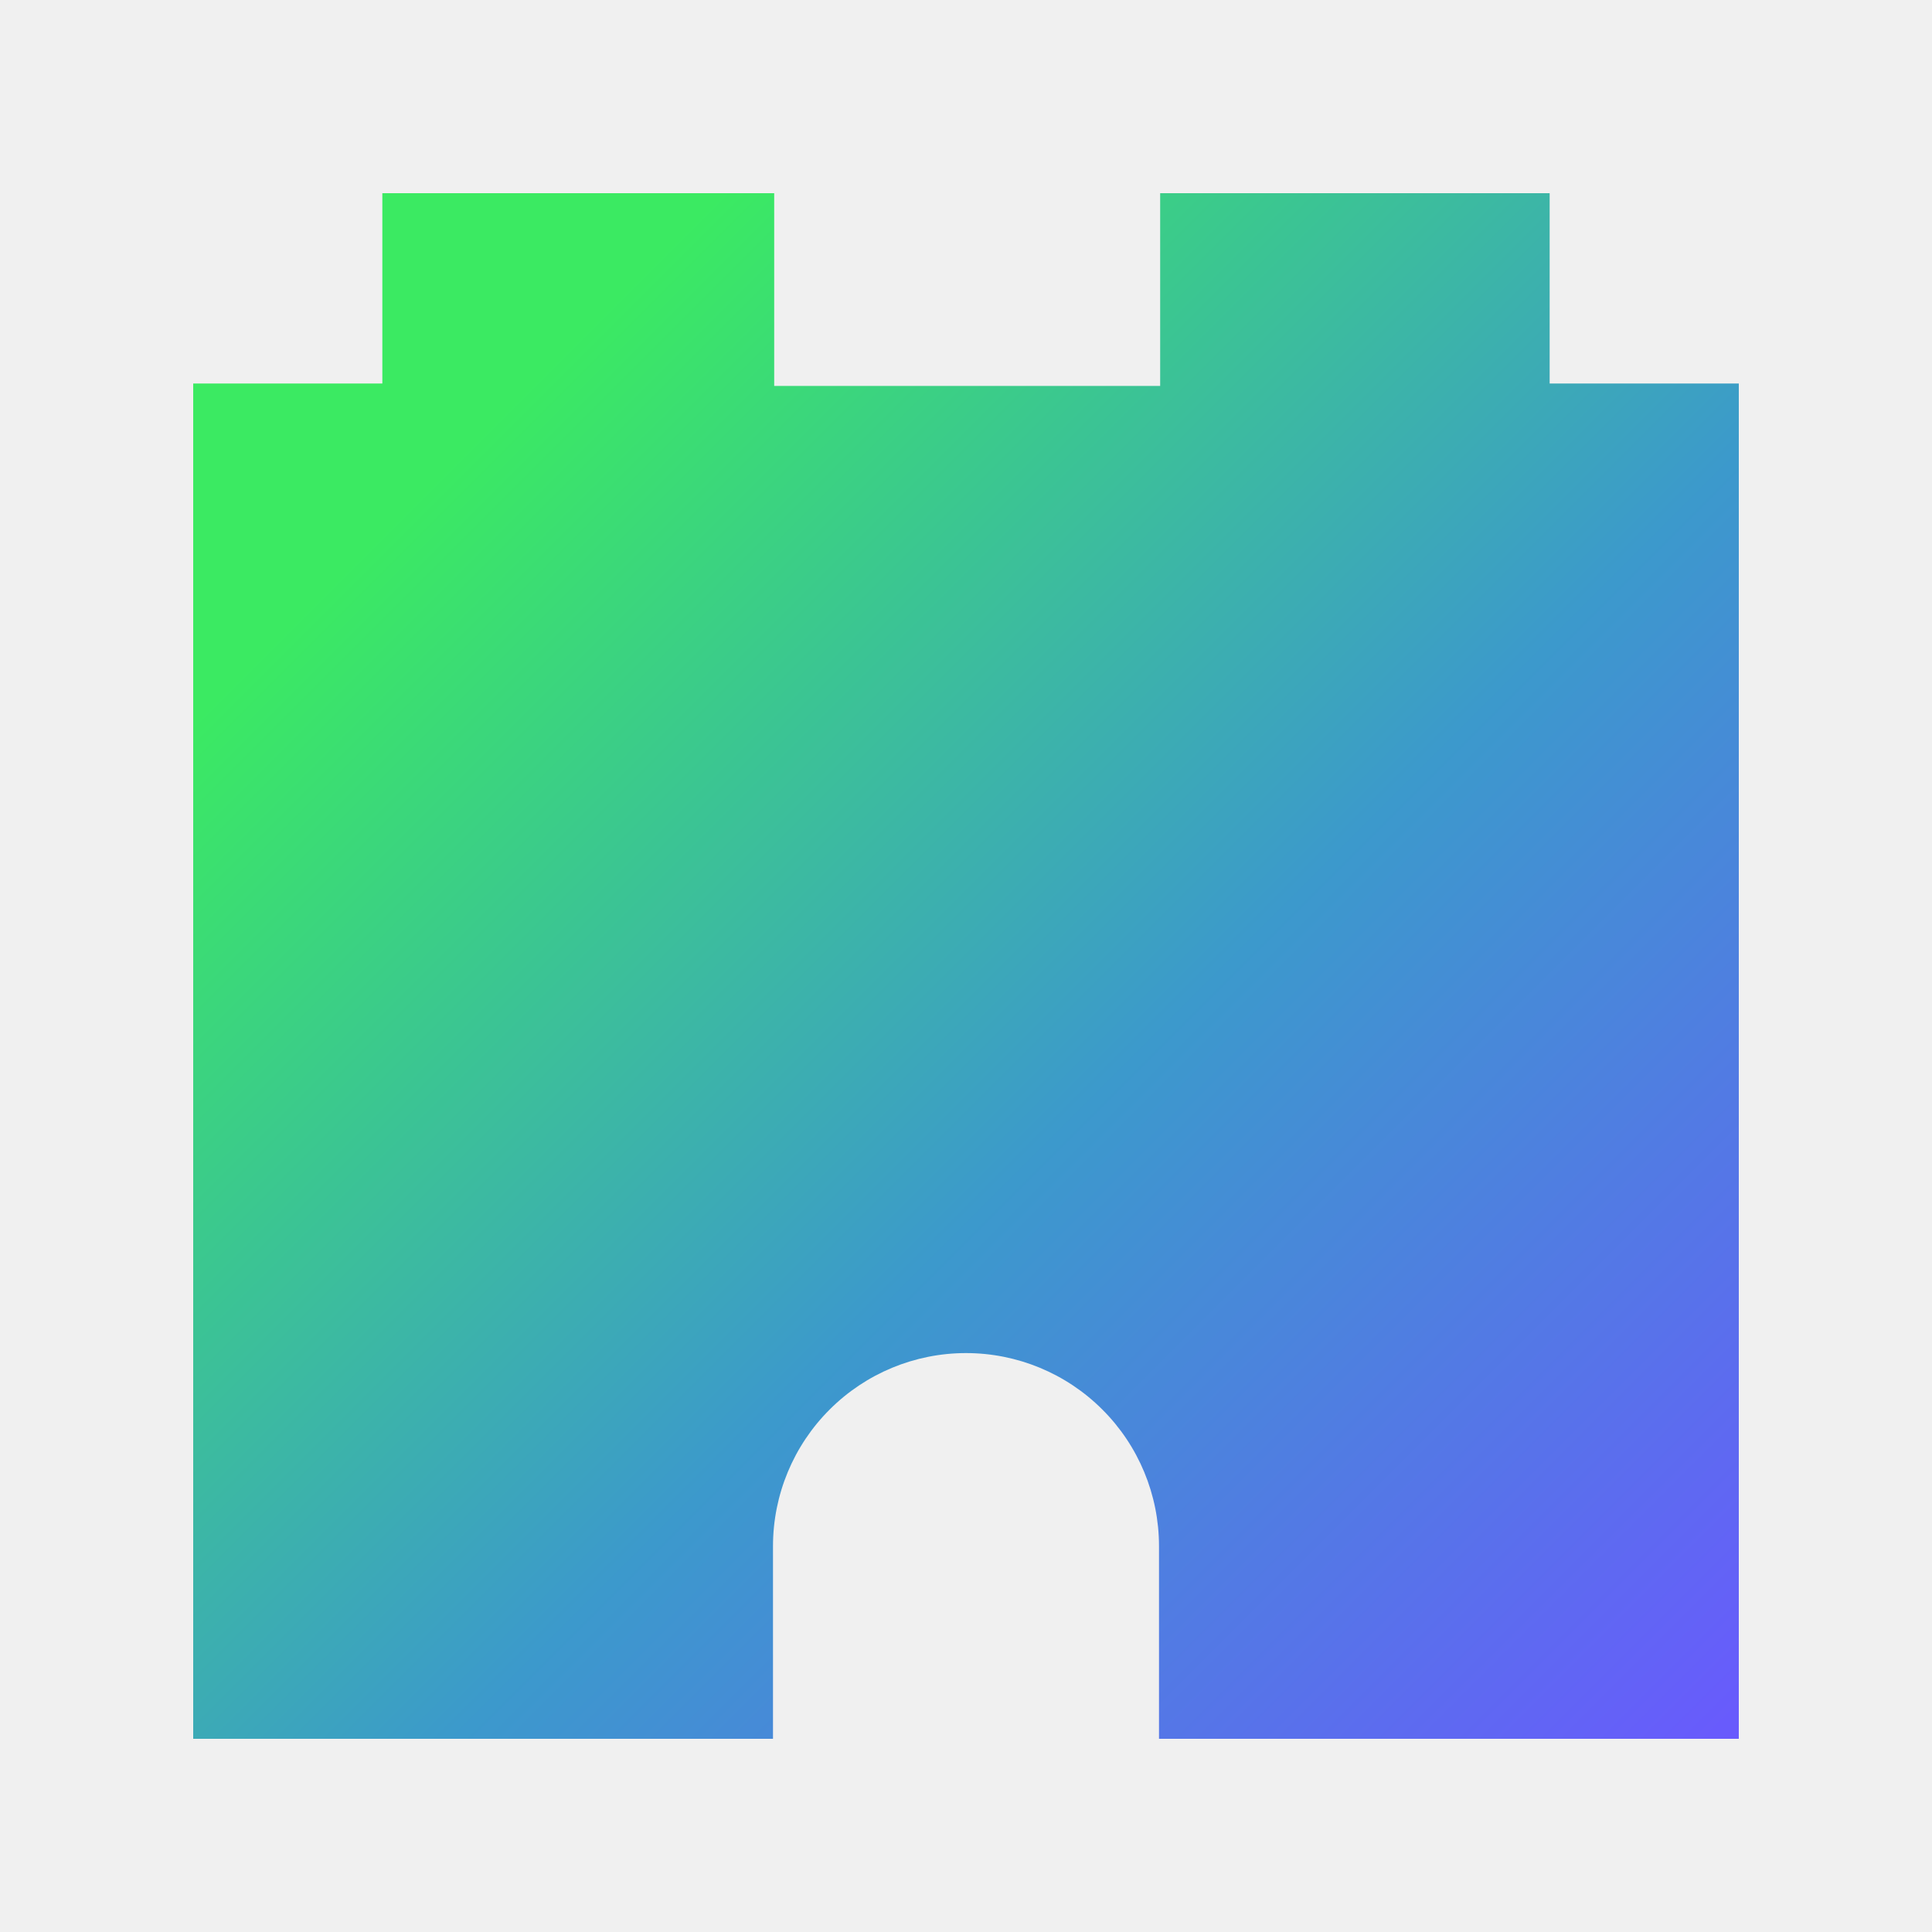
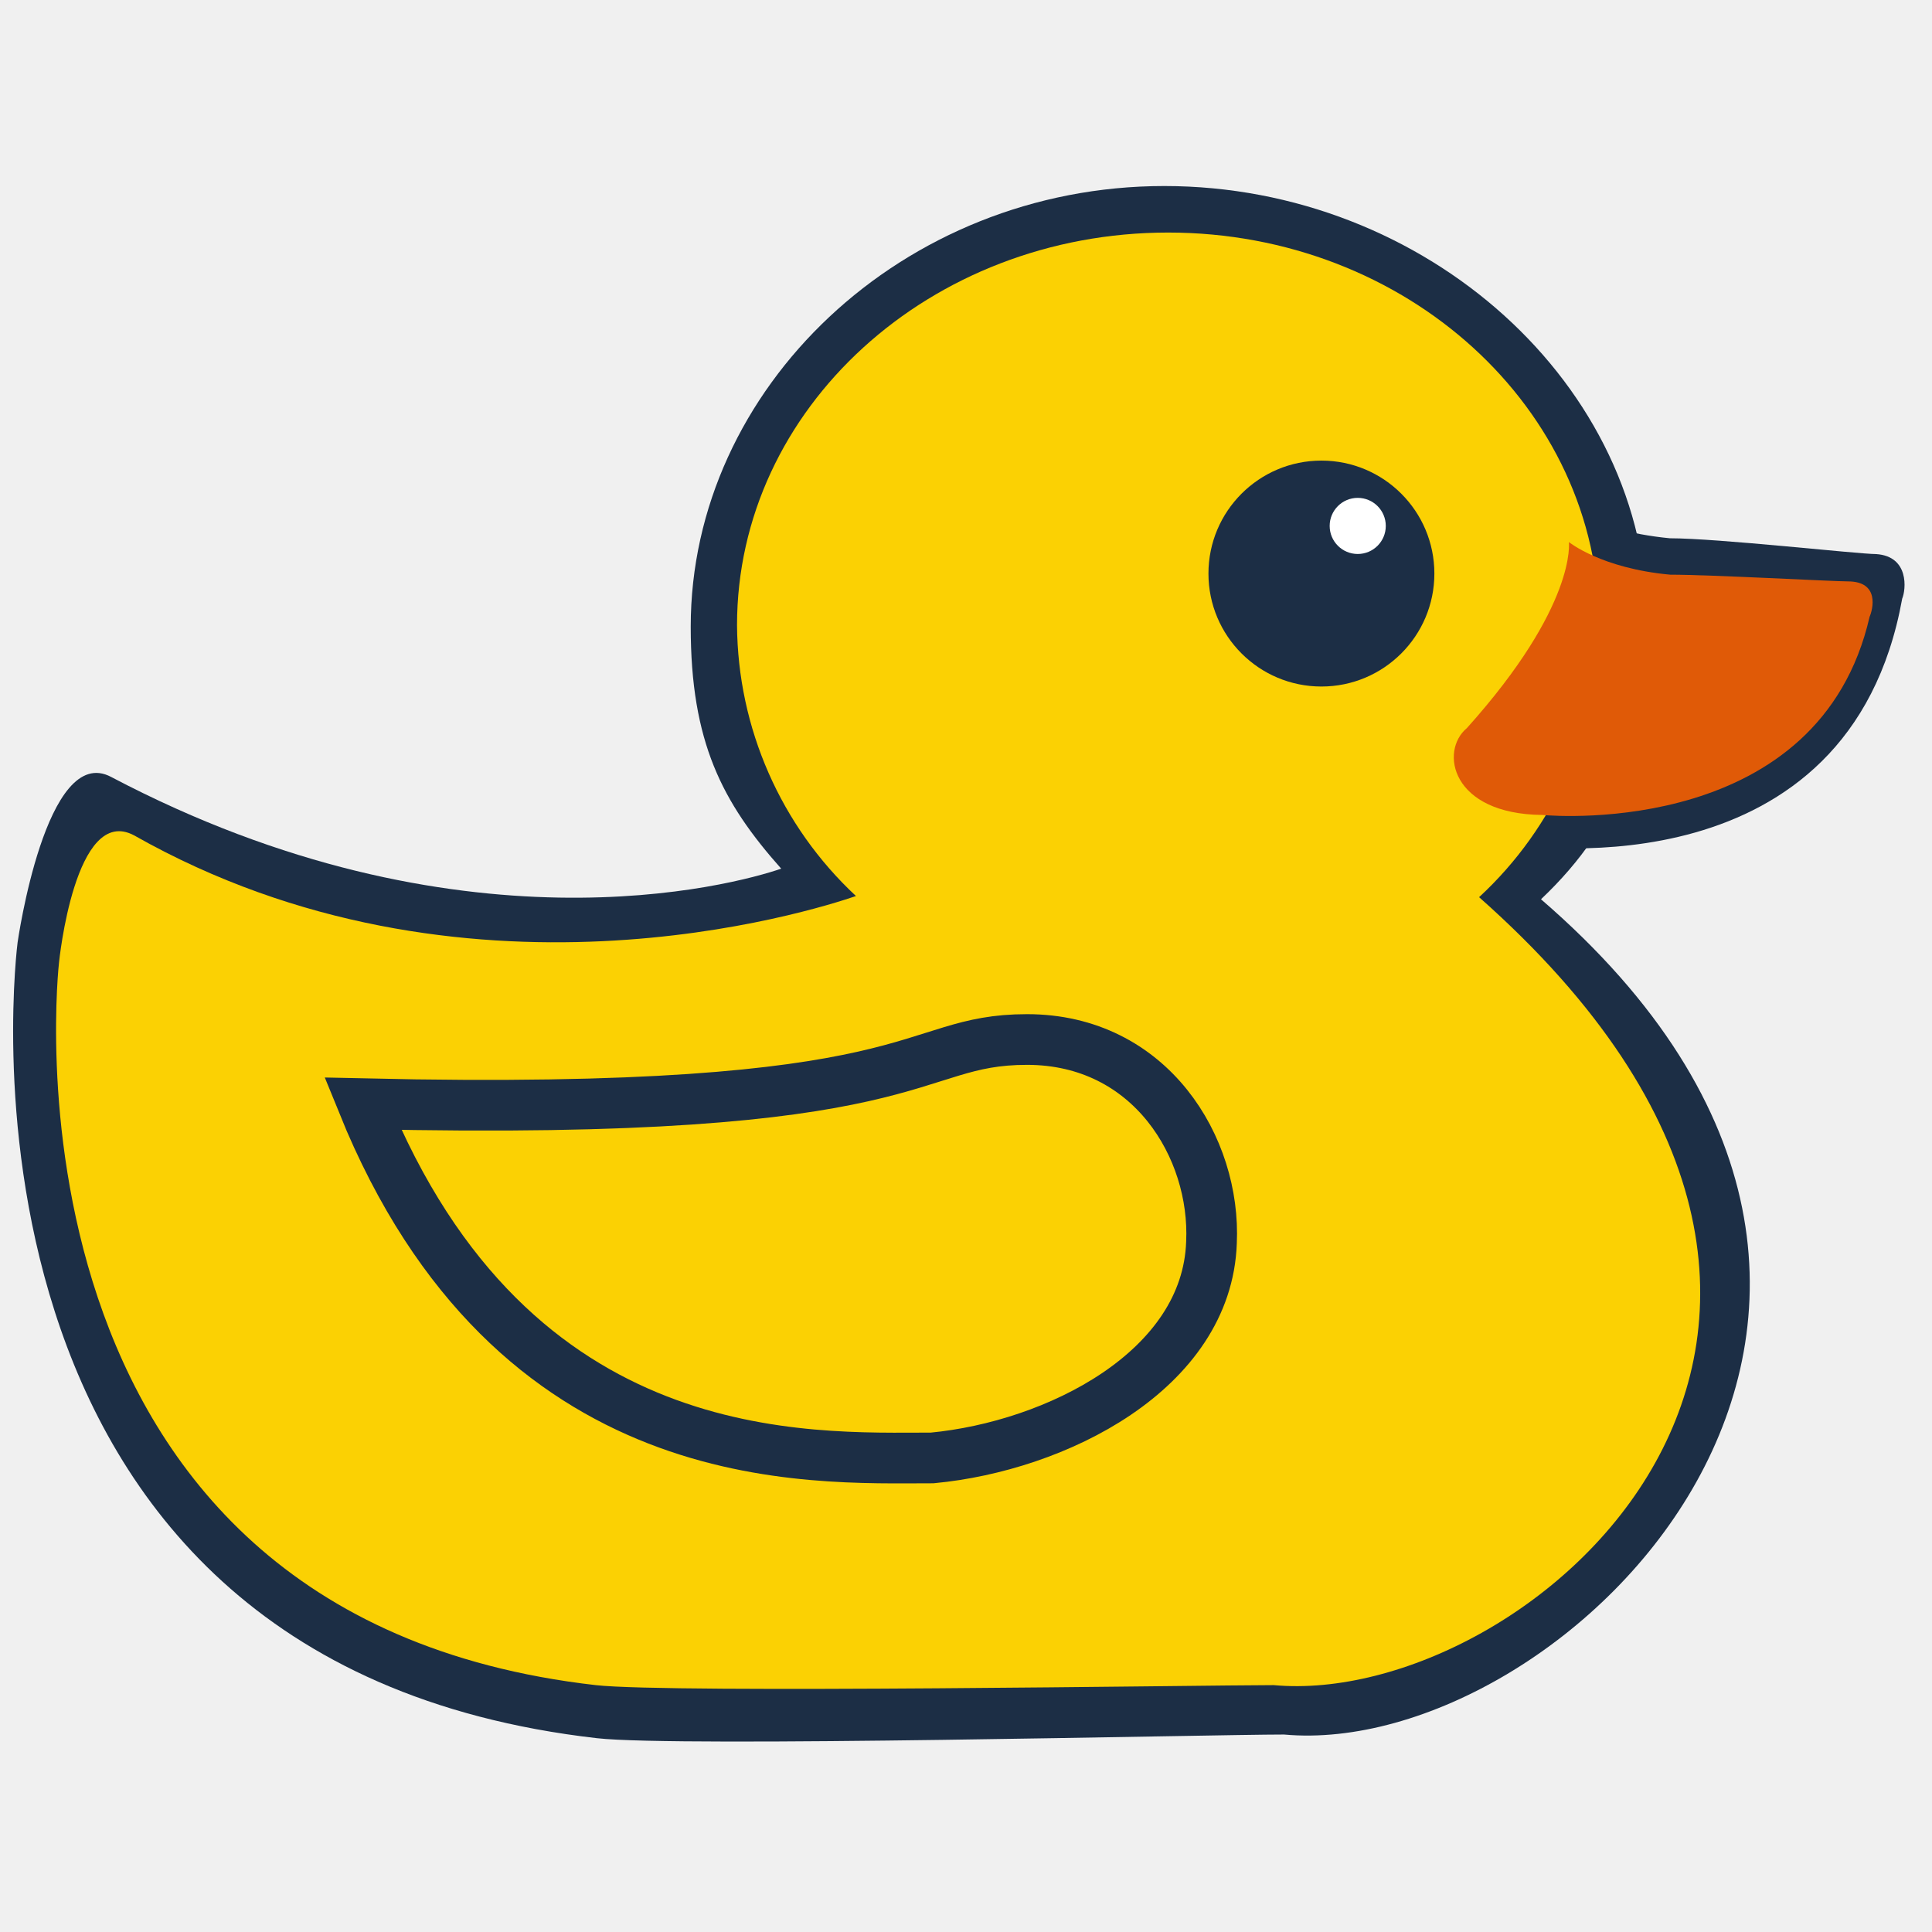
- <svg xmlns="http://www.w3.org/2000/svg" width="40" height="40" viewBox="0 0 40 40" fill="none">
-   <path d="M32.084 7.94V4H24.02V7.99H16.029V4H7.916V7.94H4V36H16.004V32.005C16.006 30.946 16.427 29.931 17.177 29.183C17.926 28.434 18.941 28.014 20 28.014C21.059 28.014 22.074 28.434 22.823 29.183C23.573 29.931 23.994 30.946 23.996 32.005V36H36V7.94H32.084Z" fill="url(#paint0_linear)" />
-   <defs>
-     <linearGradient id="paint0_linear" x1="2.942" y1="4.9" x2="37.777" y2="39.734" gradientUnits="userSpaceOnUse">
-       <stop offset="0.159" stop-color="#3BEA62" />
-       <stop offset="0.54" stop-color="#3C99CC" />
-       <stop offset="0.937" stop-color="#6B57FF" />
-     </linearGradient>
-   </defs>
+ <svg xmlns="http://www.w3.org/2000/svg" width="40" height="40" viewBox="0 0 128 128">
+   <path fill="#1c2e45" fill-rule="evenodd" d="M85.072,114.917c-4.94,0-40.119.86-45.522,0.243C-5.069,110.068,1.167,62.431,1.167,62.431S3.049,49.165,7.372,51.479C30.393,63.6,48.6,58.637,51.757,57.551c-3.914-4.4-5.995-8.386-5.995-16.033,0-15.795,14.022-29.193,31.375-29.193s32.014,13.2,32.014,28.995c0,7.689-1.633,13.119-7.056,18.259C133.833,86.967,103.526,116.608,85.072,114.917Z" />
+   <path fill="#1c2e45" fill-rule="evenodd" d="M102.56,32.937s2.585,2.2,8.076,2.725c3.182,0,12.477,1.047,13.663,1.047,2.21,0.148,1.977,2.361,1.727,2.95-3.508,19.462-24.5,16.436-25.811,16.305-7.3-.065-8.2-4.383-6.019-6.28C102.994,39.415,102.56,32.937,102.56,32.937Z" />
+   <path fill="#fbd103" fill-rule="evenodd" d="M84.385,111.644c-4.491,0-40.006.562-44.918,0C-1.095,107.013,3.911,63.763,3.911,63.763s1.048-10.52,4.978-8.415c21.811,12.351,44.956,5,47.821,4.017A24.756,24.756,0,0,1,48.83,41.422c0-14.368,12.788-26.015,28.563-26.015s28.563,11.647,28.563,26.015A24.769,24.769,0,0,1,97.994,59.44C130.493,88.208,101.161,113.182,84.385,111.644Z" />
+   <path fill="#e05a07" fill-rule="evenodd" d="M103.941,35.911s2.15,1.748,6.718,2.163c2.647,0,10.784.445,11.771,0.445,2.132,0,1.644,1.874,1.437,2.341-3.322,14.482-20.585,13.237-21.675,13.133-6.073-.052-6.823-4.25-5.007-5.755C104.5,40.088,103.941,35.911,103.941,35.911Z" />
+   <path fill="#fbd103" fill-rule="evenodd" stroke="#1c2e45" stroke-width="3.358" d="M68.043,68.87c8.189,0,12.511,7.173,12.221,13.446-0.29,8.5-10.313,13.5-18.5,14.276-8.19,0-27.764,1.107-37.729-23.467C61.862,74,59.854,68.87,68.043,68.87Z" />
+   <circle fill="#1c2e45" cx="87.547" cy="38" r="7.484" />
+   <circle fill="#fff" cx="89.953" cy="34.844" r="1.859" />
</svg>
